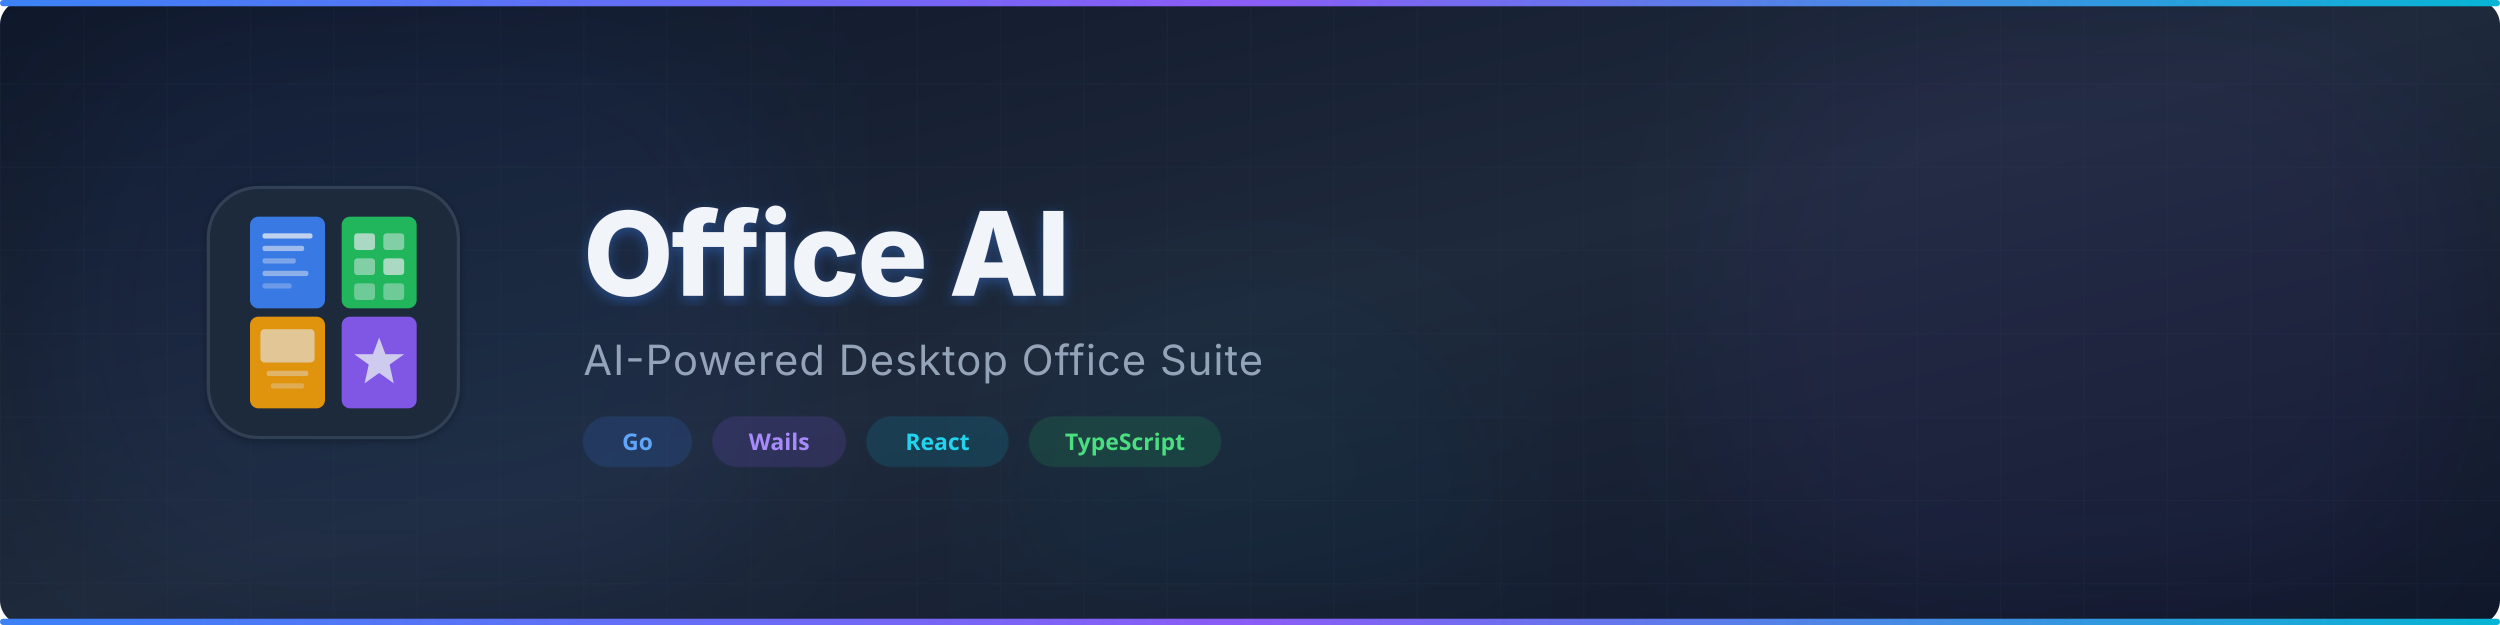
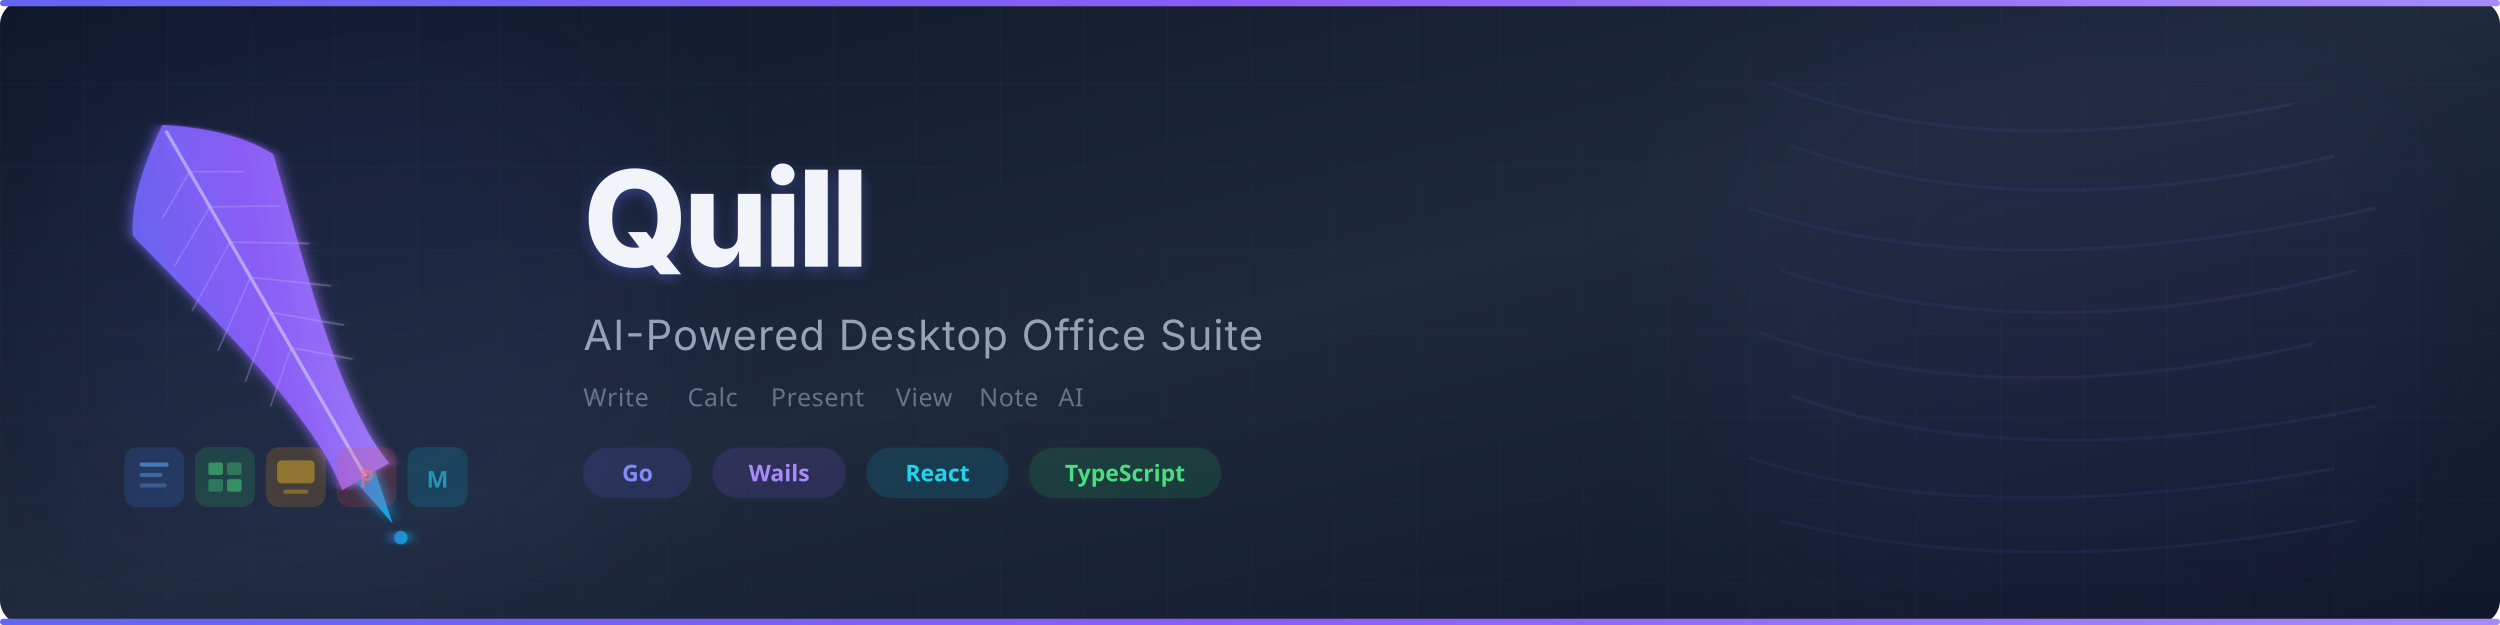
<svg xmlns="http://www.w3.org/2000/svg" viewBox="0 0 1200 300" width="1200" height="300">
  <defs>
    <linearGradient id="bg" x1="0%" y1="0%" x2="100%" y2="100%">
      <stop offset="0%" style="stop-color:#0f172a" />
      <stop offset="50%" style="stop-color:#1e293b" />
      <stop offset="100%" style="stop-color:#0f172a" />
    </linearGradient>
    <linearGradient id="accent" x1="0%" y1="0%" x2="100%" y2="0%">
+       <stop offset="0%" style="stop-color:#6366f1" />
+       <stop offset="50%" style="stop-color:#8b5cf6" />
+       <stop offset="100%" style="stop-color:#a78bfa" />
+     </linearGradient>
+     <linearGradient id="quillGrad" x1="0%" y1="0%" x2="100%" y2="100%">
+       <stop offset="0%" style="stop-color:#6366f1" />
+       <stop offset="50%" style="stop-color:#8b5cf6" />
+       <stop offset="100%" style="stop-color:#a78bfa" />
+     </linearGradient>
+     <linearGradient id="inkGrad" x1="0%" y1="0%" x2="100%" y2="100%">
      <stop offset="0%" style="stop-color:#3b82f6" />
-       <stop offset="50%" style="stop-color:#8b5cf6" />
      <stop offset="100%" style="stop-color:#06b6d4" />
-     </linearGradient>
-     <linearGradient id="glow" x1="0%" y1="0%" x2="100%" y2="0%">
-       <stop offset="0%" style="stop-color:#3b82f6;stop-opacity:0.3" />
-       <stop offset="50%" style="stop-color:#8b5cf6;stop-opacity:0.15" />
-       <stop offset="100%" style="stop-color:#06b6d4;stop-opacity:0.3" />
    </linearGradient>
    <filter id="blur1">
      <feGaussianBlur stdDeviation="40" />
    </filter>
    <filter id="shadow">
-       <feDropShadow dx="0" dy="2" stdDeviation="3" flood-color="#3b82f6" flood-opacity="0.4" />
+       <feDropShadow dx="0" dy="2" stdDeviation="3" flood-color="#6366f1" flood-opacity="0.4" />
    </filter>
-     <filter id="iconShadow">
-       <feDropShadow dx="0" dy="1" stdDeviation="2" flood-color="#000" flood-opacity="0.3" />
+     <filter id="iconGlow">
+       <feGaussianBlur stdDeviation="4" result="blur" />
+       <feMerge>
+         <feMergeNode in="blur" />
+         <feMergeNode in="SourceGraphic" />
+       </feMerge>
    </filter>
  </defs>
  <rect width="1200" height="300" fill="url(#bg)" rx="12" />
  <pattern id="grid" width="40" height="40" patternUnits="userSpaceOnUse">
    <path d="M 40 0 L 0 0 0 40" fill="none" stroke="#334155" stroke-width="0.3" opacity="0.4" />
  </pattern>
  <rect width="1200" height="300" fill="url(#grid)" rx="12" />
-   <circle cx="200" cy="150" r="180" fill="#3b82f6" opacity="0.06" filter="url(#blur1)" />
-   <circle cx="1000" cy="150" r="180" fill="#8b5cf6" opacity="0.06" filter="url(#blur1)" />
-   <circle cx="600" cy="250" r="120" fill="#06b6d4" opacity="0.04" filter="url(#blur1)" />
+   <circle cx="160" cy="150" r="160" fill="#6366f1" opacity="0.07" filter="url(#blur1)" />
+   <circle cx="1000" cy="150" r="180" fill="#8b5cf6" opacity="0.05" filter="url(#blur1)" />
  <rect x="0" y="0" width="1200" height="3" fill="url(#accent)" rx="1.5" />
-   <g transform="translate(100, 90)" filter="url(#iconShadow)">
-     <rect x="0" y="0" width="120" height="120" rx="24" fill="#1e293b" stroke="#334155" stroke-width="1.5" />
-     <g transform="translate(20, 14)">
-       <rect x="0" y="0" width="36" height="44" rx="4" fill="#3b82f6" opacity="0.9" />
-       <rect x="6" y="8" width="24" height="2.5" rx="1" fill="#e2e8f0" opacity="0.8" />
-       <rect x="6" y="14" width="20" height="2.5" rx="1" fill="#e2e8f0" opacity="0.6" />
-       <rect x="6" y="20" width="16" height="2.5" rx="1" fill="#e2e8f0" opacity="0.4" />
-       <rect x="6" y="26" width="22" height="2.5" rx="1" fill="#e2e8f0" opacity="0.5" />
-       <rect x="6" y="32" width="14" height="2.5" rx="1" fill="#e2e8f0" opacity="0.3" />
+   <g transform="translate(130, 150) rotate(-30) scale(0.65)" filter="url(#iconGlow)">
+     <path d="M -20,140 C -10,80 -40,-20 -60,-100 C -50,-120 -30,-140 0,-160              C 30,-140 50,-120 60,-100 C 40,-20 10,80 20,140 Z" fill="url(#quillGrad)" opacity="0.95" />
+     <line x1="0" y1="-155" x2="0" y2="140" stroke="#e2e8f0" stroke-width="2.5" opacity="0.5" />
+     <g stroke="#c4b5fd" stroke-width="1.2" opacity="0.3">
+       <line x1="0" y1="-120" x2="-35" y2="-100" />
+       <line x1="0" y1="-90" x2="-45" y2="-65" />
+       <line x1="0" y1="-60" x2="-50" y2="-30" />
+       <line x1="0" y1="-30" x2="-48" y2="5" />
+       <line x1="0" y1="0" x2="-42" y2="35" />
+       <line x1="0" y1="30" x2="-35" y2="60" />
+       <line x1="0" y1="-120" x2="35" y2="-100" />
+       <line x1="0" y1="-90" x2="45" y2="-65" />
+       <line x1="0" y1="-60" x2="50" y2="-30" />
+       <line x1="0" y1="-30" x2="48" y2="5" />
+       <line x1="0" y1="0" x2="42" y2="35" />
+       <line x1="0" y1="30" x2="35" y2="60" />
    </g>
-     <g transform="translate(64, 14)">
-       <rect x="0" y="0" width="36" height="44" rx="4" fill="#22c55e" opacity="0.9" />
-       <rect x="6" y="8" width="10" height="8" rx="1.5" fill="#e2e8f0" opacity="0.7" />
-       <rect x="20" y="8" width="10" height="8" rx="1.5" fill="#e2e8f0" opacity="0.5" />
-       <rect x="6" y="20" width="10" height="8" rx="1.5" fill="#e2e8f0" opacity="0.5" />
-       <rect x="20" y="20" width="10" height="8" rx="1.5" fill="#e2e8f0" opacity="0.7" />
-       <rect x="6" y="32" width="10" height="8" rx="1.5" fill="#e2e8f0" opacity="0.4" />
-       <rect x="20" y="32" width="10" height="8" rx="1.5" fill="#e2e8f0" opacity="0.4" />
+     <path d="M -8,140 L 0,180 L 8,140" fill="url(#inkGrad)" />
+     <circle cx="0" cy="192" r="5" fill="url(#inkGrad)" opacity="0.8" />
+   </g>
+   <g transform="translate(60, 215)" opacity="0.85">
+     <g>
+       <rect x="0" y="0" width="28" height="28" rx="6" fill="#3b82f6" opacity="0.2" stroke="#3b82f6" stroke-width="0.8" />
+       <rect x="7" y="7" width="14" height="2" rx="1" fill="#60a5fa" opacity="0.7" />
+       <rect x="7" y="12" width="11" height="2" rx="1" fill="#60a5fa" opacity="0.5" />
+       <rect x="7" y="17" width="13" height="2" rx="1" fill="#60a5fa" opacity="0.4" />
    </g>
-     <g transform="translate(20, 62)">
-       <rect x="0" y="0" width="36" height="44" rx="4" fill="#f59e0b" opacity="0.9" />
-       <rect x="5" y="6" width="26" height="16" rx="2" fill="#e2e8f0" opacity="0.6" />
-       <rect x="8" y="26" width="20" height="2.5" rx="1" fill="#e2e8f0" opacity="0.4" />
-       <rect x="10" y="32" width="16" height="2.5" rx="1" fill="#e2e8f0" opacity="0.3" />
+     <g transform="translate(34,0)">
+       <rect x="0" y="0" width="28" height="28" rx="6" fill="#22c55e" opacity="0.2" stroke="#22c55e" stroke-width="0.8" />
+       <rect x="6" y="7" width="7" height="6" rx="1" fill="#4ade80" opacity="0.6" />
+       <rect x="15" y="7" width="7" height="6" rx="1" fill="#4ade80" opacity="0.4" />
+       <rect x="6" y="15" width="7" height="6" rx="1" fill="#4ade80" opacity="0.4" />
+       <rect x="15" y="15" width="7" height="6" rx="1" fill="#4ade80" opacity="0.6" />
    </g>
-     <g transform="translate(64, 62)">
-       <rect x="0" y="0" width="36" height="44" rx="4" fill="#8b5cf6" opacity="0.9" />
-       <g transform="translate(18, 22)" fill="#e2e8f0" opacity="0.8">
-         <polygon points="0,-12 3,-4 12,-4 5,1 7,10 0,5 -7,10 -5,1 -12,-4 -3,-4" />
-       </g>
+     <g transform="translate(68,0)">
+       <rect x="0" y="0" width="28" height="28" rx="6" fill="#f59e0b" opacity="0.2" stroke="#f59e0b" stroke-width="0.8" />
+       <rect x="5" y="6" width="18" height="11" rx="2" fill="#fbbf24" opacity="0.5" />
+       <rect x="8" y="20" width="12" height="2" rx="1" fill="#fbbf24" opacity="0.4" />
+     </g>
+     <g transform="translate(102,0)">
+       <rect x="0" y="0" width="28" height="28" rx="6" fill="#ef4444" opacity="0.2" stroke="#ef4444" stroke-width="0.8" />
+       <text x="14" y="19" font-family="system-ui" font-size="12" font-weight="700" fill="#f87171" opacity="0.7" text-anchor="middle">P</text>
+     </g>
+     <g transform="translate(136,0)">
+       <rect x="0" y="0" width="28" height="28" rx="6" fill="#06b6d4" opacity="0.2" stroke="#06b6d4" stroke-width="0.8" />
+       <text x="14" y="19" font-family="system-ui" font-size="11" font-weight="700" fill="#22d3ee" opacity="0.7" text-anchor="middle">M</text>
    </g>
  </g>
-   <text x="280" y="142" font-family="system-ui, -apple-system, 'Segoe UI', sans-serif" font-size="56" font-weight="800" fill="#f1f5f9" letter-spacing="-1" filter="url(#shadow)">
-     Office AI
+   <text x="280" y="128" font-family="system-ui, -apple-system, 'Segoe UI', sans-serif" font-size="64" font-weight="800" fill="#f1f5f9" letter-spacing="-2" filter="url(#shadow)">
+     Quill
  </text>
-   <text x="280" y="180" font-family="system-ui, -apple-system, 'Segoe UI', sans-serif" font-size="20" font-weight="400" fill="#94a3b8" letter-spacing="0.5">
+   <text x="280" y="168" font-family="system-ui, -apple-system, 'Segoe UI', sans-serif" font-size="20" font-weight="400" fill="#94a3b8" letter-spacing="0.5">
    AI-Powered Desktop Office Suite
  </text>
-   <g transform="translate(280, 200)">
-     <rect x="0" y="0" width="52" height="24" rx="12" fill="#3b82f6" opacity="0.15" stroke="#3b82f6" stroke-width="0.8" stroke-opacity="0.4" />
-     <text x="26" y="16" font-family="system-ui, sans-serif" font-size="11" font-weight="600" fill="#60a5fa" text-anchor="middle">Go</text>
+   <g transform="translate(280, 195)" font-family="system-ui, sans-serif" font-size="12" fill="#64748b" letter-spacing="0.3">
+     <text x="0" y="0">Write</text>
+     <text x="4" y="0" fill="#475569">·</text>
+     <text x="50" y="0">Calc</text>
+     <text x="4" y="0" fill="#475569">·</text>
+     <text x="90" y="0">Present</text>
+     <text x="4" y="0" fill="#475569">·</text>
+     <text x="150" y="0">View</text>
+     <text x="4" y="0" fill="#475569">·</text>
+     <text x="190" y="0">Note</text>
+     <text x="4" y="0" fill="#475569">·</text>
+     <text x="228" y="0">AI</text>
+   </g>
+   <g transform="translate(280, 215)">
+     <rect x="0" y="0" width="52" height="24" rx="12" fill="#6366f1" opacity="0.15" stroke="#6366f1" stroke-width="0.8" stroke-opacity="0.4" />
+     <text x="26" y="16" font-family="system-ui, sans-serif" font-size="11" font-weight="600" fill="#818cf8" text-anchor="middle">Go</text>
    <rect x="62" y="0" width="64" height="24" rx="12" fill="#8b5cf6" opacity="0.15" stroke="#8b5cf6" stroke-width="0.8" stroke-opacity="0.4" />
    <text x="94" y="16" font-family="system-ui, sans-serif" font-size="11" font-weight="600" fill="#a78bfa" text-anchor="middle">Wails</text>
    <rect x="136" y="0" width="68" height="24" rx="12" fill="#06b6d4" opacity="0.15" stroke="#06b6d4" stroke-width="0.8" stroke-opacity="0.4" />
    <text x="170" y="16" font-family="system-ui, sans-serif" font-size="11" font-weight="600" fill="#22d3ee" text-anchor="middle">React</text>
    <rect x="214" y="0" width="92" height="24" rx="12" fill="#22c55e" opacity="0.15" stroke="#22c55e" stroke-width="0.8" stroke-opacity="0.4" />
    <text x="260" y="16" font-family="system-ui, sans-serif" font-size="11" font-weight="600" fill="#4ade80" text-anchor="middle">TypeScript</text>
  </g>
-   <g opacity="0.12">
-     <line x1="850" y1="60" x2="1150" y2="60" stroke="url(#accent)" stroke-width="1" />
-     <line x1="880" y1="80" x2="1150" y2="80" stroke="url(#accent)" stroke-width="1" />
-     <line x1="850" y1="100" x2="1100" y2="100" stroke="url(#accent)" stroke-width="1" />
-     <line x1="870" y1="120" x2="1150" y2="120" stroke="url(#accent)" stroke-width="1" />
-     <line x1="850" y1="140" x2="1120" y2="140" stroke="url(#accent)" stroke-width="1" />
-     <line x1="890" y1="160" x2="1150" y2="160" stroke="url(#accent)" stroke-width="1" />
-     <line x1="850" y1="180" x2="1080" y2="180" stroke="url(#accent)" stroke-width="1" />
-     <line x1="860" y1="200" x2="1150" y2="200" stroke="url(#accent)" stroke-width="1" />
-     <line x1="850" y1="220" x2="1130" y2="220" stroke="url(#accent)" stroke-width="1" />
-     <line x1="880" y1="240" x2="1150" y2="240" stroke="url(#accent)" stroke-width="1" />
+   <g opacity="0.08" stroke="url(#accent)" stroke-width="1.5" stroke-linecap="round">
+     <path d="M 850,40 Q 950,80 1100,50" fill="none" />
+     <path d="M 860,70 Q 970,110 1120,75" fill="none" />
+     <path d="M 840,100 Q 960,140 1140,100" fill="none" />
+     <path d="M 855,130 Q 980,170 1130,130" fill="none" />
+     <path d="M 845,160 Q 960,200 1110,165" fill="none" />
+     <path d="M 860,190 Q 970,230 1140,195" fill="none" />
+     <path d="M 840,220 Q 950,255 1120,225" fill="none" />
+     <path d="M 855,250 Q 975,280 1130,250" fill="none" />
  </g>
  <rect x="0" y="297" width="1200" height="3" fill="url(#accent)" rx="1.5" />
</svg>
